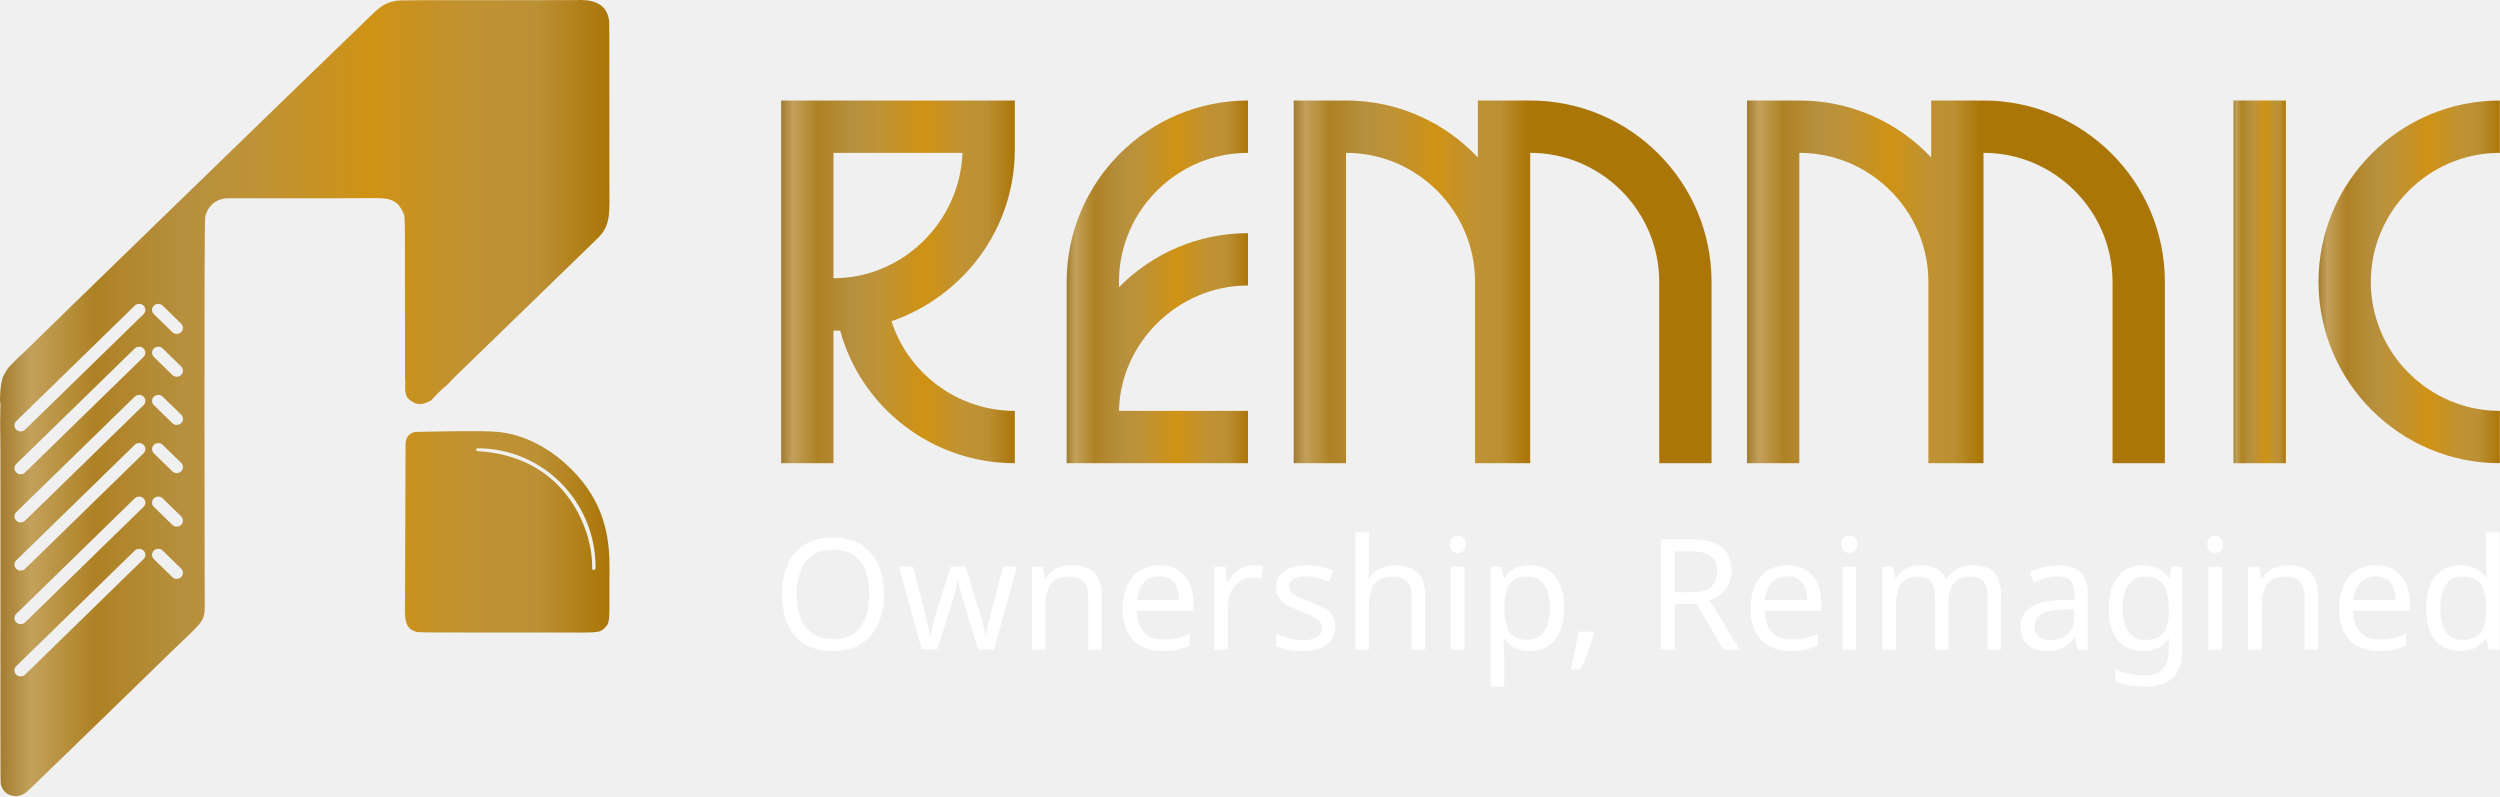
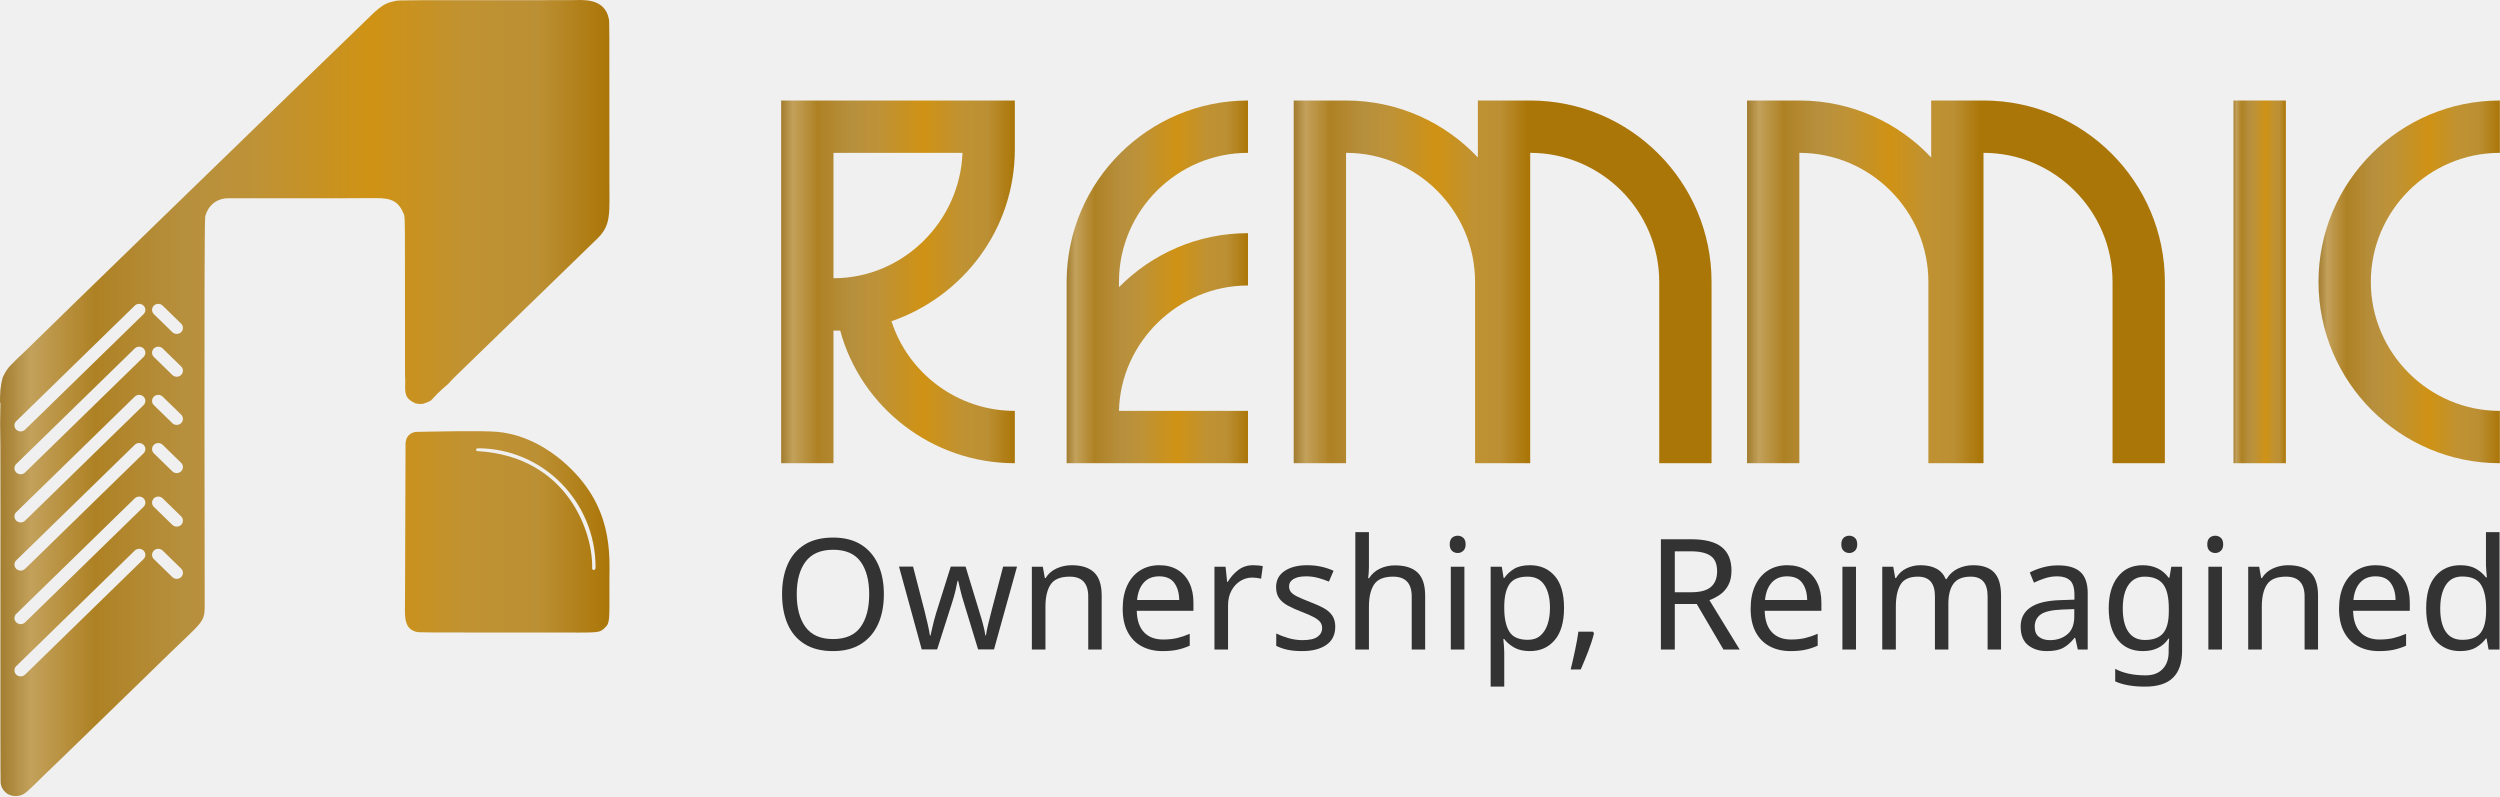
<svg xmlns="http://www.w3.org/2000/svg" width="100%" height="100%" viewBox="0 0 2709 863" version="1.1" xml:space="preserve" style="fill-rule:evenodd;clip-rule:evenodd;stroke-linejoin:round;stroke-miterlimit:2;">
  <g transform="matrix(1,0,0,1,-24627.694,-1815.064)">
    <g transform="matrix(1.834419,0,0,1.920506,16188.021,0)">
      <g transform="matrix(1,0,0,1,0,-16.56321)">
        <g transform="matrix(0.113956,0,0,0.108848,2169.831,1015.303)">
          <g transform="matrix(800.7502,0,0,800.7502,34356.691,2874.231)">
                    </g>
-           <text x="25337.041px" y="2874.231px" style="font-family:'Nexa-ExtraLight', 'Nexa';font-weight:100;font-size:800.75px;fill:white;">O<tspan x="25983.246px " y="2874.231px ">w</tspan>ner<tspan x="27905.848px " y="2874.231px ">s</tspan>hip<tspan x="29440.886px " y="2874.231px ">,</tspan> R<tspan x="30362.549px " y="2874.231px ">e</tspan>imagined</text>
+           <text x="25337.041px" y="2874.231px" style="font-family:'Nexa-ExtraLight', 'Nexa';font-weight:100;font-size:800.75px;fill:#333333;">O<tspan x="25983.246px " y="2874.231px ">w</tspan>ner<tspan x="27905.848px " y="2874.231px ">s</tspan>hip<tspan x="29440.886px " y="2874.231px ">,</tspan> R<tspan x="30362.549px " y="2874.231px ">e</tspan>imagined</text>
        </g>
        <g transform="matrix(1,0,0,1,0,260.5038)">
          <g transform="matrix(6.121498,0,0,5.847101,-5041.165,-9150.268)">
            <path d="M1650.466,1729.538L1655.516,1729.538L1655.516,1716.738L1656.166,1716.738C1658.166,1724.138 1665.016,1729.538 1673.016,1729.538L1673.016,1724.488C1667.466,1724.488 1662.716,1720.838 1661.116,1715.838C1668.016,1713.438 1673.016,1706.988 1673.016,1699.238L1673.016,1694.538L1650.466,1694.538L1650.466,1729.538ZM1655.516,1699.588L1667.966,1699.588C1667.716,1706.238 1662.216,1711.688 1655.516,1711.688L1655.516,1699.588Z" style="fill:url(#_Linear1);fill-rule:nonzero;" />
          </g>
          <g transform="matrix(6.121498,0,0,5.847101,-5041.165,-9150.268)">
            <path d="M1683.066,1712.551C1686.241,1709.334 1690.649,1707.338 1695.516,1707.338L1695.516,1712.388C1688.816,1712.388 1683.216,1717.838 1683.066,1724.488L1695.516,1724.488L1695.516,1729.538L1678.016,1729.538L1678.016,1724.838C1678.016,1724.808 1678.016,1724.777 1678.016,1724.747L1678.016,1724.747C1678.016,1724.713 1678.016,1711.97 1678.016,1711.936C1678.071,1702.332 1685.9,1694.538 1695.516,1694.538L1695.516,1699.588C1688.696,1699.588 1683.115,1705.139 1683.066,1711.948C1683.066,1711.951 1683.066,1712.171 1683.066,1712.551Z" style="fill:url(#_Linear2);" />
          </g>
          <g transform="matrix(6.121498,0,0,5.847101,-5041.165,-9150.268)">
            <path d="M1722.748,1729.538L1717.427,1729.538L1717.427,1712.038C1717.427,1705.188 1711.827,1699.588 1704.977,1699.588L1704.977,1729.538L1699.927,1729.538L1699.927,1694.538L1704.977,1694.538C1709.983,1694.538 1714.505,1696.65 1717.698,1700.031L1717.698,1694.538L1722.748,1694.538C1732.398,1694.538 1740.248,1702.388 1740.248,1712.038L1740.248,1729.538L1735.198,1729.538L1735.198,1712.038C1735.198,1705.188 1729.598,1699.588 1722.748,1699.588L1722.748,1729.538Z" style="fill:url(#_Linear3);" />
          </g>
          <g transform="matrix(6.121498,0,0,5.847101,-4773.393,-9150.268)">
            <path d="M1722.748,1729.538L1717.427,1729.538L1717.427,1712.038C1717.427,1705.188 1711.827,1699.588 1704.977,1699.588L1704.977,1729.538L1699.927,1729.538L1699.927,1694.538L1704.977,1694.538C1709.983,1694.538 1714.505,1696.65 1717.698,1700.031L1717.698,1694.538L1722.748,1694.538C1732.398,1694.538 1740.248,1702.388 1740.248,1712.038L1740.248,1729.538L1735.198,1729.538L1735.198,1712.038C1735.198,1705.188 1729.598,1699.588 1722.748,1699.588L1722.748,1729.538Z" style="fill:url(#_Linear4);" />
          </g>
          <g transform="matrix(6.121498,0,0,5.847101,-5041.165,-9150.268)">
            <rect x="1790.616" y="1694.538" width="5.05" height="35" style="fill:url(#_Linear5);fill-rule:nonzero;" />
          </g>
          <g transform="matrix(6.121498,0,0,5.847101,-5041.165,-9150.268)">
            <path d="M1816.316,1724.488C1809.466,1724.488 1803.866,1718.888 1803.866,1712.038C1803.866,1705.188 1809.466,1699.588 1816.316,1699.588L1816.316,1694.538C1806.666,1694.538 1798.816,1702.388 1798.816,1712.038C1798.816,1721.688 1806.666,1729.538 1816.316,1729.538L1816.316,1724.488Z" style="fill:url(#_Linear6);fill-rule:nonzero;" />
          </g>
        </g>
      </g>
      <g transform="matrix(1.335871,0,0,1.238395,4426.217,847.6033)">
        <path d="M309.327,176.548C307.023,170.788 304.393,168.861 296.5,168.987C287.638,169.129 235.233,168.982 231.489,169.055C224.157,169.198 221.8,175.224 221.381,177.476C220.78,180.705 221.172,353.949 221.159,355.497C221.103,362.273 219.296,362.758 206.528,375.528C196.404,385.655 161.851,420.342 156.548,425.548C145.686,436.21 143.438,438.948 141.38,440.32C138.439,442.28 135.029,441.274 133.696,440.238C131.598,438.609 131.283,436.875 131.165,436.588C131.11,436.206 130.976,435.839 130.922,435.457C130.734,434.148 130.932,291.463 130.82,281.438C130.814,280.805 130.766,275.3 130.72,273.528C130.751,271.983 130.75,272.003 130.713,270.472C130.797,267.248 130.843,263.188 130.85,262.554C130.39,262.616 130.823,256.442 130.823,256.442C131.143,253.548 131.166,253.568 131.816,250.726L132.074,250.214C132.528,249.22 132.511,249.228 133.056,248.285C134.361,246.08 134.403,246.117 137.212,243.204C138.681,241.682 138.665,241.692 140.223,240.249C141.241,239.218 141.232,239.228 142.263,238.224C144.147,236.136 272.925,107.36 287.241,93.231C297.821,82.789 299.081,80.465 305.436,79.169C307.493,78.75 307.507,78.797 383.5,78.797C387.587,78.797 398.076,77.355 399.879,87.44C400.128,88.83 400.103,88.832 400.103,160.5C400.103,176.054 400.938,180.932 395.094,187.118C394.732,187.501 337.6,244.615 332.599,249.614C330.783,251.396 329.931,252.396 329.713,252.651C329.525,252.849 329.375,253.08 329.186,253.278C327.653,254.884 325.712,256.036 321.165,261.228C319.385,262.134 319.419,262.171 317.511,262.75C315.984,262.781 315.996,262.802 314.478,262.561C309.455,260.233 309.68,257.864 309.846,252.507C309.678,249.568 309.719,249.577 309.719,230.5C309.719,179.276 309.768,179.257 309.327,176.548ZM194.11,237.481C193.034,236.411 191.292,236.414 190.222,237.49L137.835,290.112C136.765,291.187 136.769,292.929 137.844,294C138.919,295.07 140.661,295.066 141.732,293.991L194.118,241.369C195.189,240.293 195.185,238.551 194.11,237.481ZM194.11,281.381C193.034,280.311 191.292,280.315 190.222,281.39L137.835,334.013C136.765,335.088 136.769,336.83 137.844,337.9C138.919,338.971 140.661,338.967 141.732,337.891L194.118,285.269C195.189,284.194 195.185,282.452 194.11,281.381ZM194.11,217.97C193.034,216.899 191.292,216.903 190.222,217.978L137.835,270.601C136.765,271.676 136.769,273.418 137.844,274.488C138.919,275.559 140.661,275.555 141.732,274.48L194.118,221.857C195.189,220.782 195.185,219.04 194.11,217.97ZM198.688,259.431C197.612,260.502 197.609,262.244 198.679,263.319L206.835,271.512C207.906,272.587 209.648,272.591 210.723,271.521C211.798,270.45 211.802,268.708 210.732,267.633L202.575,259.44C201.505,258.365 199.763,258.361 198.688,259.431ZM198.688,329.574C197.612,330.645 197.609,332.387 198.679,333.462L206.835,341.655C207.906,342.73 209.648,342.734 210.723,341.664C211.798,340.593 211.802,338.851 210.732,337.776L202.575,329.583C201.505,328.508 199.763,328.504 198.688,329.574ZM194.11,305.771C193.034,304.7 191.292,304.704 190.222,305.779L137.835,358.402C136.765,359.477 136.769,361.219 137.844,362.289C138.919,363.36 140.661,363.356 141.732,362.281L194.118,309.658C195.189,308.583 195.185,306.841 194.11,305.771ZM194.11,259.431C193.034,258.361 191.292,258.365 190.222,259.44L137.835,312.062C136.765,313.138 136.769,314.88 137.844,315.95C138.919,317.02 140.661,317.016 141.732,315.941L194.118,263.319C195.189,262.244 195.185,260.502 194.11,259.431ZM198.688,217.97C197.612,219.04 197.609,220.782 198.679,221.857L206.835,230.05C207.906,231.126 209.648,231.13 210.723,230.059C211.798,228.989 211.802,227.247 210.732,226.172L202.575,217.978C201.505,216.903 199.763,216.899 198.688,217.97ZM194.11,329.574C193.034,328.504 191.292,328.508 190.222,329.583L137.835,382.205C136.765,383.281 136.769,385.023 137.844,386.093C138.919,387.164 140.661,387.16 141.732,386.084L194.118,333.462C195.189,332.387 195.185,330.645 194.11,329.574ZM198.688,237.481C197.612,238.551 197.609,240.293 198.679,241.369L206.835,249.562C207.906,250.637 209.648,250.641 210.723,249.57C211.798,248.5 211.802,246.758 210.732,245.683L202.575,237.49C201.505,236.414 199.763,236.411 198.688,237.481ZM198.688,281.381C197.612,282.452 197.609,284.194 198.679,285.269L206.835,293.462C207.906,294.537 209.648,294.541 210.723,293.471C211.798,292.401 211.802,290.659 210.732,289.583L202.575,281.39C201.505,280.315 199.763,280.311 198.688,281.381ZM198.688,305.771C197.612,306.841 197.609,308.583 198.679,309.658L206.835,317.851C207.906,318.927 209.648,318.93 210.723,317.86C211.798,316.79 211.802,315.048 210.732,313.972L202.575,305.779C201.505,304.704 199.763,304.7 198.688,305.771ZM350.502,275.477C363.732,276.677 374.054,284.135 379.297,288.734C402.14,308.769 400.109,331.433 400.109,343.5C400.109,362.025 400.435,362.49 397.928,364.928C395.566,367.224 395.167,366.922 376.5,366.922C316.043,366.922 316.014,366.978 314.49,366.533C308.859,364.887 309.732,358.819 309.732,351.5L309.962,280.592C310.099,279.371 310.479,276.182 314.501,275.502C320.707,275.405 343.097,274.805 350.502,275.477ZM341.852,282.965C341.116,282.965 340.759,284.199 341.798,284.261C381.776,286.653 392.981,321.547 392.476,337.709C392.478,338.676 394.115,338.807 393.986,337.129C393.986,307.235 370.626,282.965 341.852,282.965Z" style="fill:url(#_Linear7);" />
      </g>
    </g>
  </g>
  <defs>
    <linearGradient id="_Linear1" x1="0" y1="0" x2="1" y2="0" gradientUnits="userSpaceOnUse" gradientTransform="matrix(23.80355,0,0,28.28626,1649.212,1712.038)">
      <stop offset="0" style="stop-color:rgb(126,85,0);stop-opacity:1" />
      <stop offset="0.1" style="stop-color:rgb(195,161,91);stop-opacity:1" />
      <stop offset="0.2" style="stop-color:rgb(174,129,36);stop-opacity:1" />
      <stop offset="0.34" style="stop-color:rgb(183,144,62);stop-opacity:1" />
      <stop offset="0.45" style="stop-color:rgb(190,146,54);stop-opacity:1" />
      <stop offset="0.63" style="stop-color:rgb(207,146,20);stop-opacity:1" />
      <stop offset="0.78" style="stop-color:rgb(192,146,50);stop-opacity:1" />
      <stop offset="0.89" style="stop-color:rgb(187,143,51);stop-opacity:1" />
      <stop offset="1" style="stop-color:rgb(171,118,8);stop-opacity:1" />
    </linearGradient>
    <linearGradient id="_Linear2" x1="0" y1="0" x2="1" y2="0" gradientUnits="userSpaceOnUse" gradientTransform="matrix(18.47282,0,0,28.28626,1677.043,1712.038)">
      <stop offset="0" style="stop-color:rgb(126,85,0);stop-opacity:1" />
      <stop offset="0.1" style="stop-color:rgb(195,161,91);stop-opacity:1" />
      <stop offset="0.2" style="stop-color:rgb(174,129,36);stop-opacity:1" />
      <stop offset="0.34" style="stop-color:rgb(183,144,62);stop-opacity:1" />
      <stop offset="0.45" style="stop-color:rgb(190,146,54);stop-opacity:1" />
      <stop offset="0.63" style="stop-color:rgb(207,146,20);stop-opacity:1" />
      <stop offset="0.78" style="stop-color:rgb(192,146,50);stop-opacity:1" />
      <stop offset="0.89" style="stop-color:rgb(187,143,51);stop-opacity:1" />
      <stop offset="1" style="stop-color:rgb(171,118,8);stop-opacity:1" />
    </linearGradient>
    <linearGradient id="_Linear3" x1="0" y1="0" x2="1" y2="0" gradientUnits="userSpaceOnUse" gradientTransform="matrix(23.80355,0,0,28.28626,1698.674,1712.038)">
      <stop offset="0" style="stop-color:rgb(126,85,0);stop-opacity:1" />
      <stop offset="0.1" style="stop-color:rgb(195,161,91);stop-opacity:1" />
      <stop offset="0.2" style="stop-color:rgb(174,129,36);stop-opacity:1" />
      <stop offset="0.34" style="stop-color:rgb(183,144,62);stop-opacity:1" />
      <stop offset="0.45" style="stop-color:rgb(190,146,54);stop-opacity:1" />
      <stop offset="0.63" style="stop-color:rgb(207,146,20);stop-opacity:1" />
      <stop offset="0.78" style="stop-color:rgb(192,146,50);stop-opacity:1" />
      <stop offset="0.89" style="stop-color:rgb(187,143,51);stop-opacity:1" />
      <stop offset="1" style="stop-color:rgb(171,118,8);stop-opacity:1" />
    </linearGradient>
    <linearGradient id="_Linear4" x1="0" y1="0" x2="1" y2="0" gradientUnits="userSpaceOnUse" gradientTransform="matrix(23.80355,0,0,28.28626,1698.674,1712.038)">
      <stop offset="0" style="stop-color:rgb(126,85,0);stop-opacity:1" />
      <stop offset="0.1" style="stop-color:rgb(195,161,91);stop-opacity:1" />
      <stop offset="0.2" style="stop-color:rgb(174,129,36);stop-opacity:1" />
      <stop offset="0.34" style="stop-color:rgb(183,144,62);stop-opacity:1" />
      <stop offset="0.45" style="stop-color:rgb(190,146,54);stop-opacity:1" />
      <stop offset="0.63" style="stop-color:rgb(207,146,20);stop-opacity:1" />
      <stop offset="0.78" style="stop-color:rgb(192,146,50);stop-opacity:1" />
      <stop offset="0.89" style="stop-color:rgb(187,143,51);stop-opacity:1" />
      <stop offset="1" style="stop-color:rgb(171,118,8);stop-opacity:1" />
    </linearGradient>
    <linearGradient id="_Linear5" x1="0" y1="0" x2="1" y2="0" gradientUnits="userSpaceOnUse" gradientTransform="matrix(5.330728,0,0,28.28626,1790.335,1712.038)">
      <stop offset="0" style="stop-color:rgb(126,85,0);stop-opacity:1" />
      <stop offset="0.1" style="stop-color:rgb(195,161,91);stop-opacity:1" />
      <stop offset="0.2" style="stop-color:rgb(174,129,36);stop-opacity:1" />
      <stop offset="0.34" style="stop-color:rgb(183,144,62);stop-opacity:1" />
      <stop offset="0.45" style="stop-color:rgb(190,146,54);stop-opacity:1" />
      <stop offset="0.63" style="stop-color:rgb(207,146,20);stop-opacity:1" />
      <stop offset="0.78" style="stop-color:rgb(192,146,50);stop-opacity:1" />
      <stop offset="0.89" style="stop-color:rgb(187,143,51);stop-opacity:1" />
      <stop offset="1" style="stop-color:rgb(171,118,8);stop-opacity:1" />
    </linearGradient>
    <linearGradient id="_Linear6" x1="0" y1="0" x2="1" y2="0" gradientUnits="userSpaceOnUse" gradientTransform="matrix(18.47282,0,0,28.28626,1797.843,1712.038)">
      <stop offset="0" style="stop-color:rgb(126,85,0);stop-opacity:1" />
      <stop offset="0.1" style="stop-color:rgb(195,161,91);stop-opacity:1" />
      <stop offset="0.2" style="stop-color:rgb(174,129,36);stop-opacity:1" />
      <stop offset="0.34" style="stop-color:rgb(183,144,62);stop-opacity:1" />
      <stop offset="0.45" style="stop-color:rgb(190,146,54);stop-opacity:1" />
      <stop offset="0.63" style="stop-color:rgb(207,146,20);stop-opacity:1" />
      <stop offset="0.78" style="stop-color:rgb(192,146,50);stop-opacity:1" />
      <stop offset="0.89" style="stop-color:rgb(187,143,51);stop-opacity:1" />
      <stop offset="1" style="stop-color:rgb(171,118,8);stop-opacity:1" />
    </linearGradient>
    <linearGradient id="_Linear7" x1="0" y1="0" x2="1" y2="0" gradientUnits="userSpaceOnUse" gradientTransform="matrix(284.4994,0,0,293.1363,115.656,260.0816)">
      <stop offset="0" style="stop-color:rgb(126,85,0);stop-opacity:1" />
      <stop offset="0.1" style="stop-color:rgb(195,161,91);stop-opacity:1" />
      <stop offset="0.2" style="stop-color:rgb(174,129,36);stop-opacity:1" />
      <stop offset="0.34" style="stop-color:rgb(183,144,62);stop-opacity:1" />
      <stop offset="0.45" style="stop-color:rgb(190,146,54);stop-opacity:1" />
      <stop offset="0.63" style="stop-color:rgb(207,146,20);stop-opacity:1" />
      <stop offset="0.78" style="stop-color:rgb(192,146,50);stop-opacity:1" />
      <stop offset="0.89" style="stop-color:rgb(187,143,51);stop-opacity:1" />
      <stop offset="1" style="stop-color:rgb(171,118,8);stop-opacity:1" />
    </linearGradient>
  </defs>
</svg>
